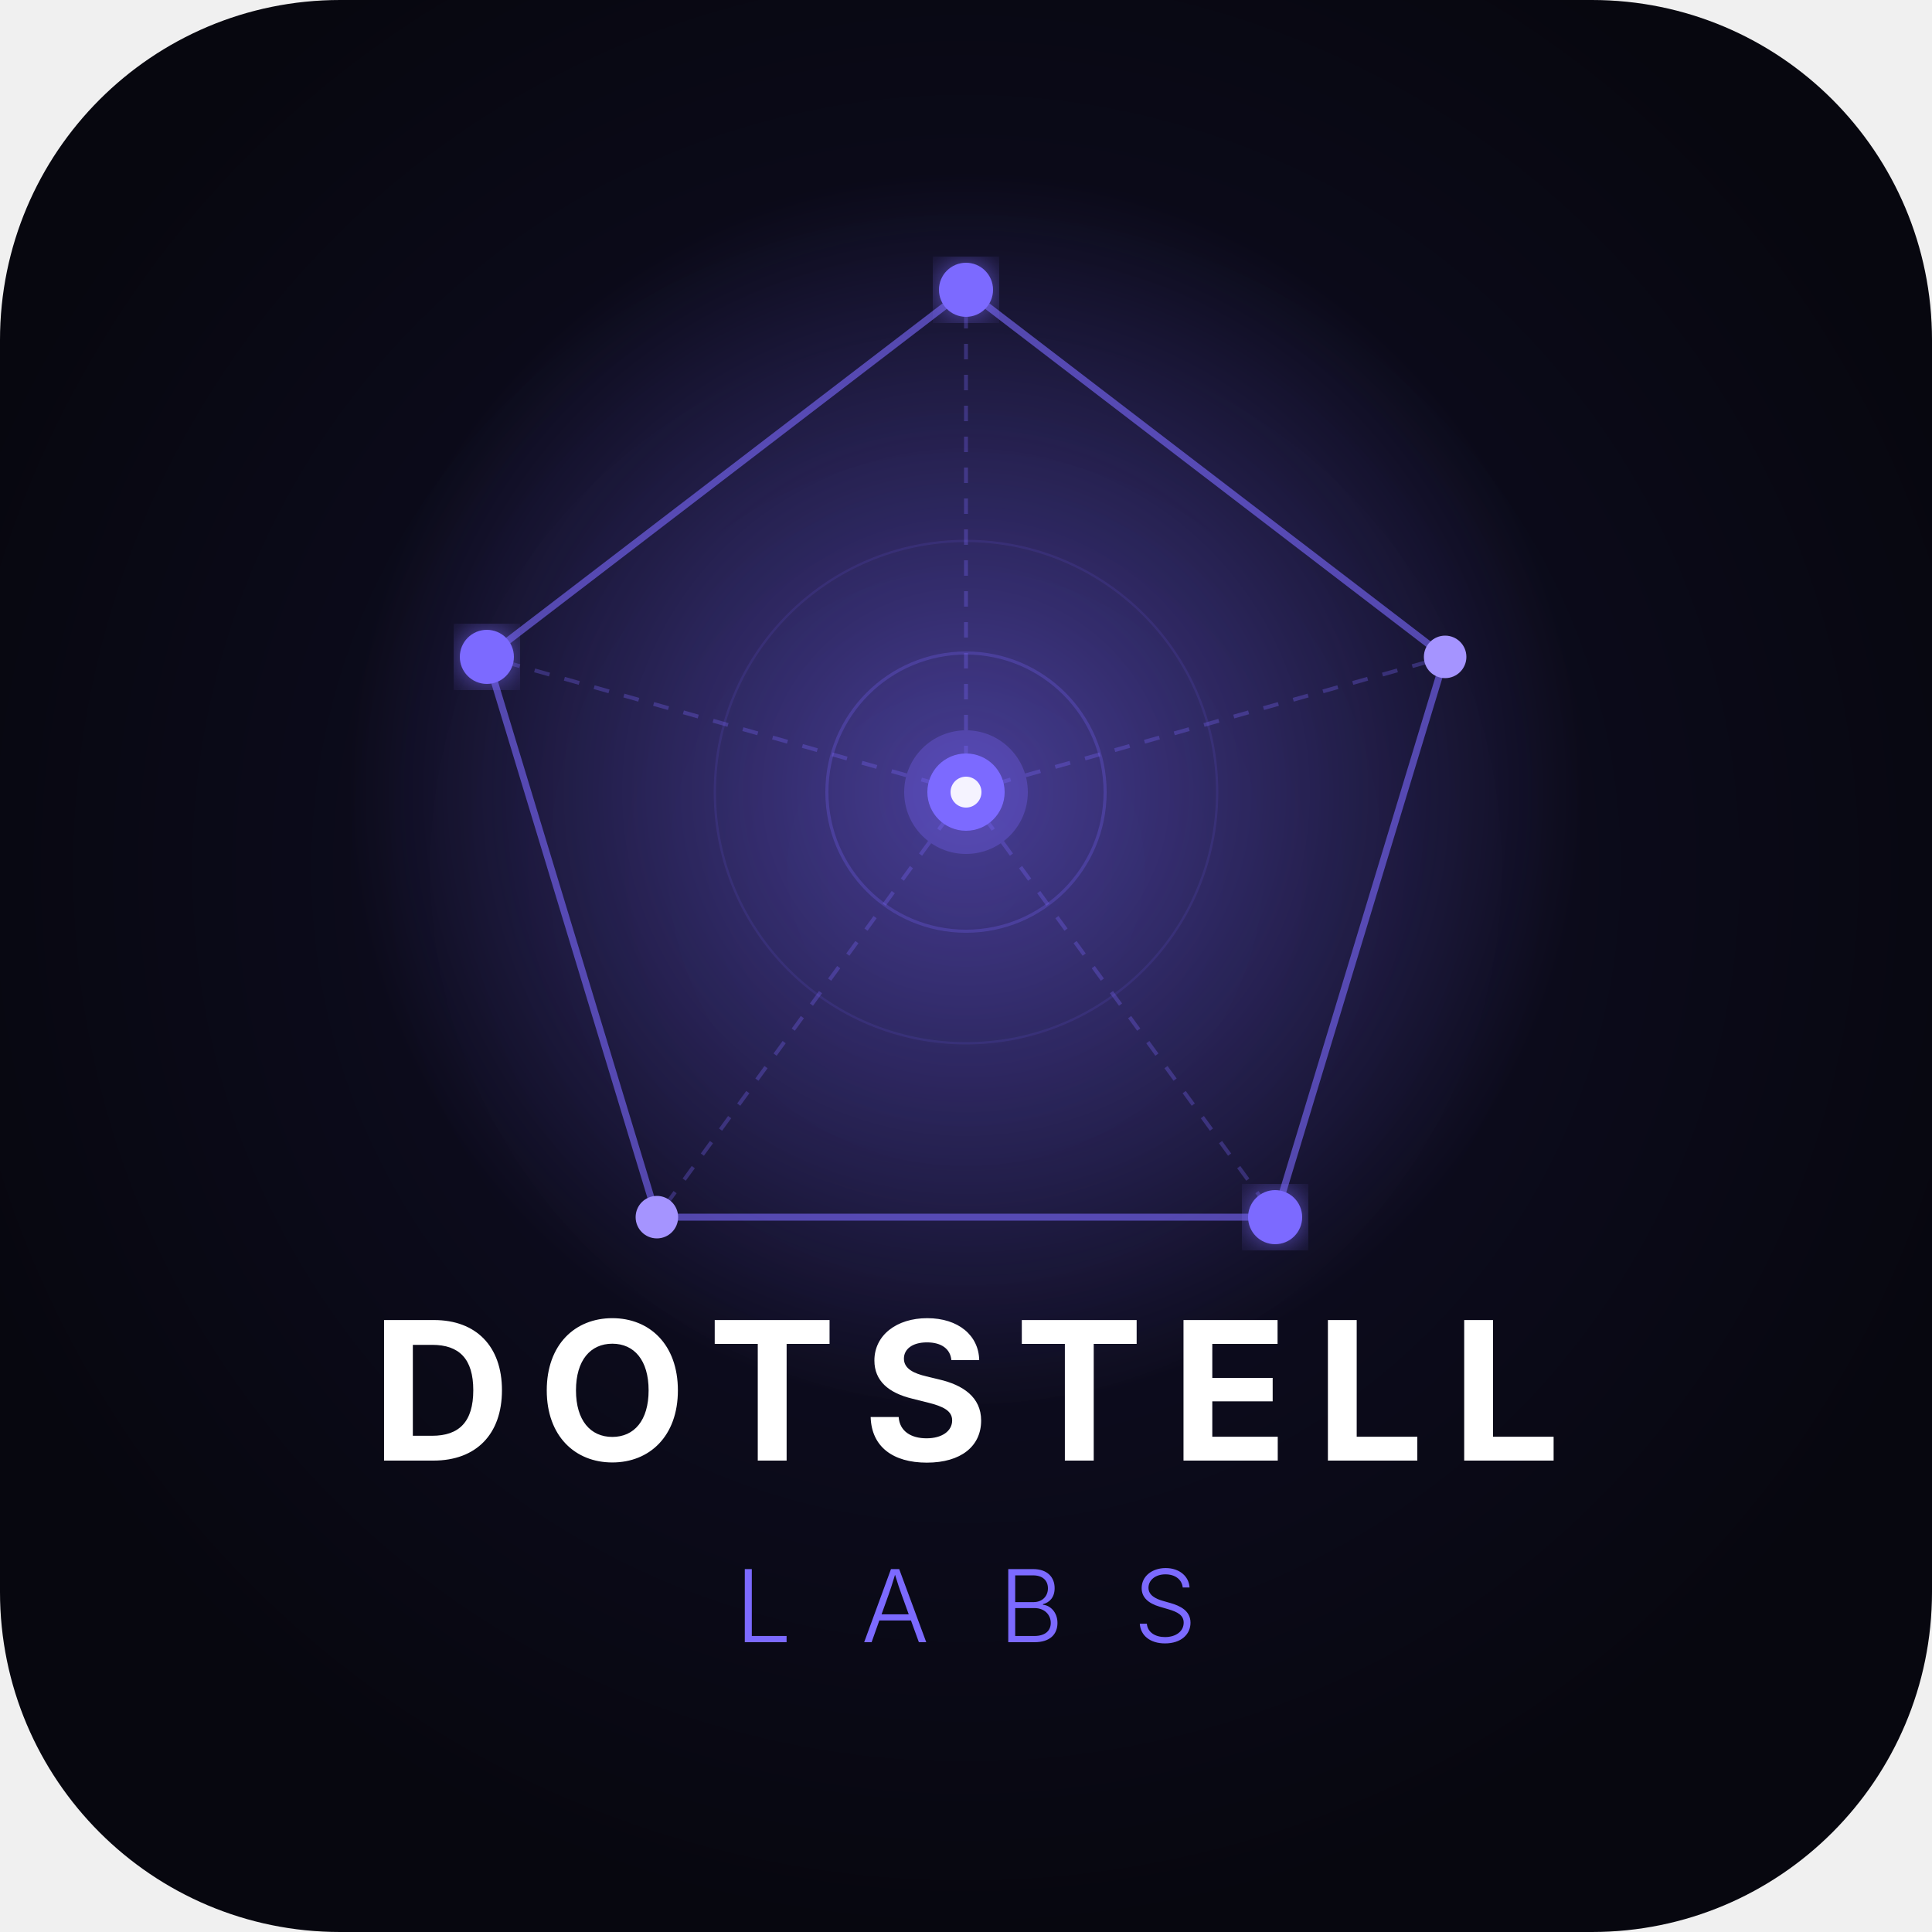
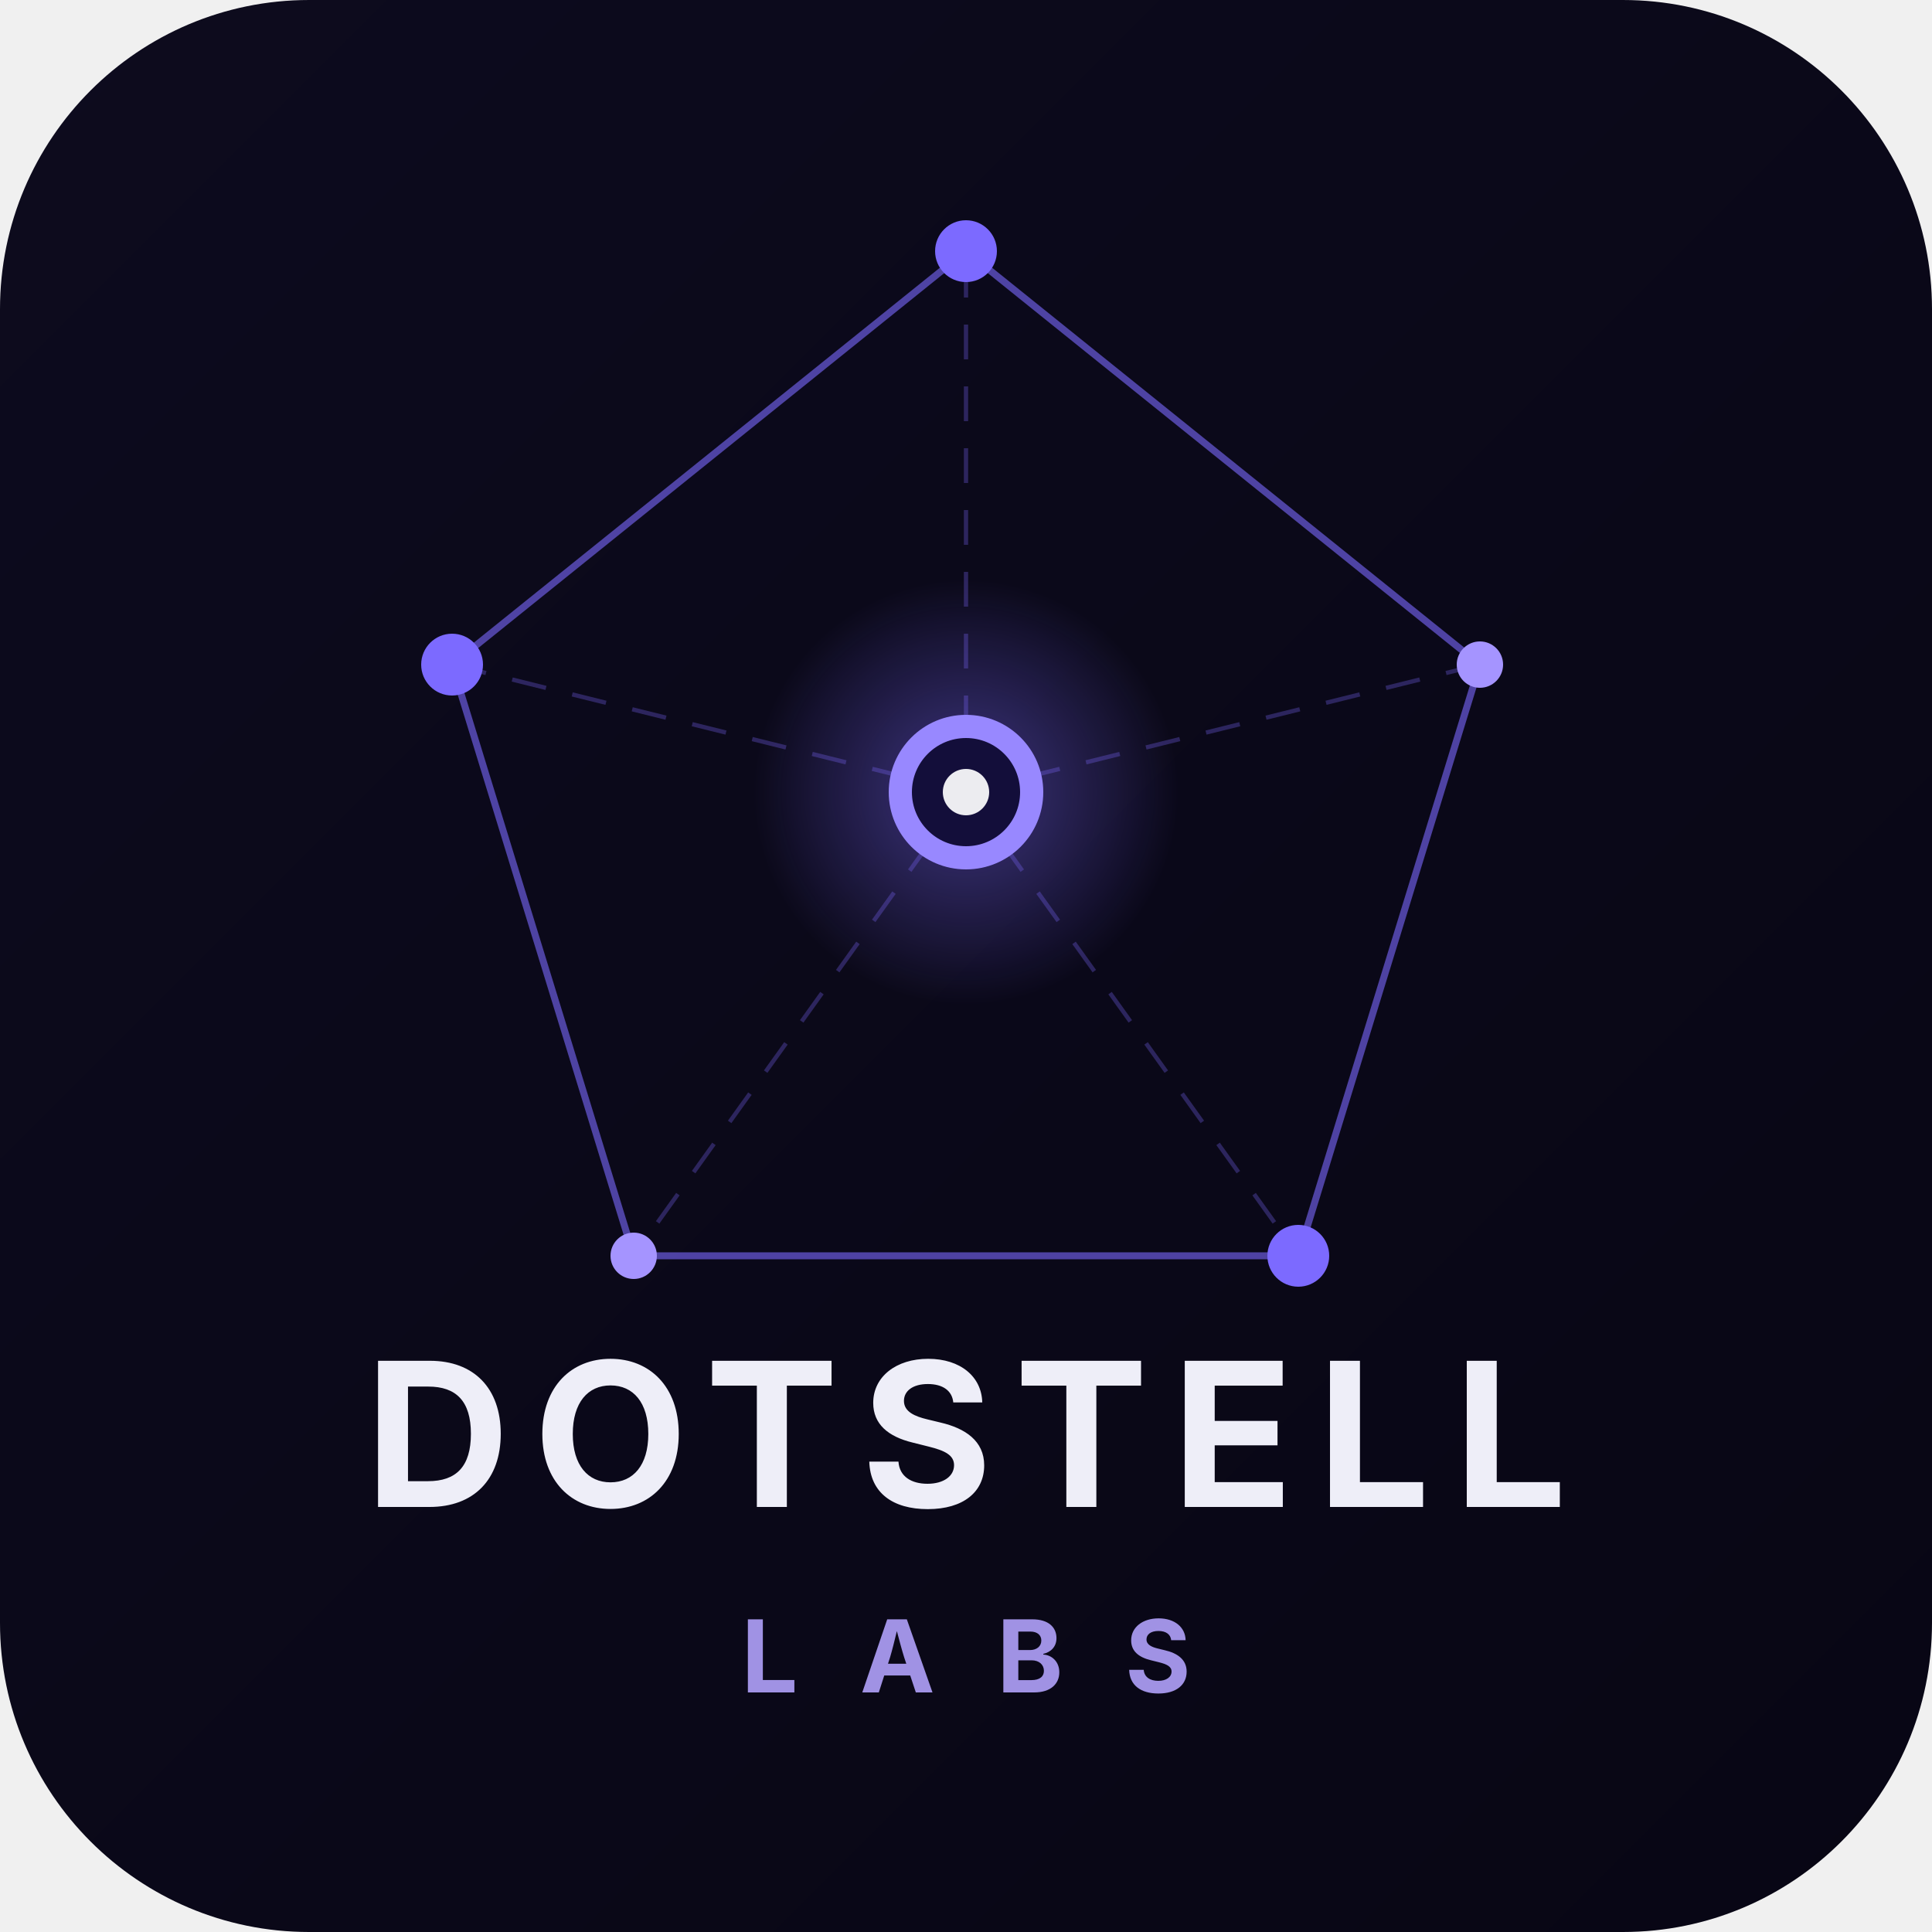
<svg xmlns="http://www.w3.org/2000/svg" width="500" height="500" viewBox="0 0 500 500" fill="none">
  <defs>
-     <radialGradient id="bg" cx="50%" cy="45%" r="55%">
-       <stop offset="0%" stop-color="#12102a" />
-       <stop offset="100%" stop-color="#07070f" />
-     </radialGradient>
-     <radialGradient id="centerGlow" cx="50%" cy="50%" r="50%">
-       <stop offset="0%" stop-color="#7c6aff" stop-opacity="0.5" />
+     <linearGradient id="bg" x1="0" y1="0" x2="500" y2="500" gradientUnits="userSpaceOnUse">
+       <stop offset="0%" stop-color="#0d0b1e" />
+       <stop offset="100%" stop-color="#080614" />
+     </linearGradient>
+     <radialGradient id="bloom" cx="50%" cy="50%" r="50%">
+       <stop offset="0%" stop-color="#7c6aff" stop-opacity="0.45" />
      <stop offset="100%" stop-color="#7c6aff" stop-opacity="0" />
    </radialGradient>
-     <filter id="glow">
-       <feGaussianBlur stdDeviation="5" result="blur" />
-       <feMerge>
-         <feMergeNode in="blur" />
-         <feMergeNode in="SourceGraphic" />
-       </feMerge>
-     </filter>
  </defs>
-   <rect width="500" height="500" rx="88" fill="url(#bg)" />
-   <circle cx="250" cy="205" r="160" fill="url(#centerGlow)" />
-   <line x1="250" y1="75" x2="374" y2="170" stroke="#7c6aff" stroke-width="1.8" stroke-opacity="0.6" />
-   <line x1="374" y1="170" x2="330" y2="315" stroke="#7c6aff" stroke-width="1.8" stroke-opacity="0.6" />
-   <line x1="330" y1="315" x2="170" y2="315" stroke="#7c6aff" stroke-width="1.8" stroke-opacity="0.6" />
-   <line x1="170" y1="315" x2="126" y2="170" stroke="#7c6aff" stroke-width="1.8" stroke-opacity="0.6" />
-   <line x1="126" y1="170" x2="250" y2="75" stroke="#7c6aff" stroke-width="1.8" stroke-opacity="0.6" />
-   <line x1="250" y1="205" x2="250" y2="75" stroke="#7c6aff" stroke-width="1" stroke-opacity="0.3" stroke-dasharray="4 4" />
-   <line x1="250" y1="205" x2="374" y2="170" stroke="#7c6aff" stroke-width="1" stroke-opacity="0.3" stroke-dasharray="4 4" />
-   <line x1="250" y1="205" x2="330" y2="315" stroke="#7c6aff" stroke-width="1" stroke-opacity="0.3" stroke-dasharray="4 4" />
-   <line x1="250" y1="205" x2="170" y2="315" stroke="#7c6aff" stroke-width="1" stroke-opacity="0.3" stroke-dasharray="4 4" />
-   <line x1="250" y1="205" x2="126" y2="170" stroke="#7c6aff" stroke-width="1" stroke-opacity="0.3" stroke-dasharray="4 4" />
-   <circle cx="250" cy="205" r="36" fill="none" stroke="#7c6aff" stroke-width="0.8" stroke-opacity="0.25" />
-   <circle cx="250" cy="205" r="65" fill="none" stroke="#7c6aff" stroke-width="0.6" stroke-opacity="0.12" />
-   <circle cx="250" cy="75" r="7" fill="#7c6aff" filter="url(#glow)" />
-   <circle cx="374" cy="170" r="5.5" fill="#a594ff" />
-   <circle cx="330" cy="315" r="7" fill="#7c6aff" filter="url(#glow)" />
-   <circle cx="170" cy="315" r="5.5" fill="#a594ff" />
-   <circle cx="126" cy="170" r="7" fill="#7c6aff" filter="url(#glow)" />
-   <circle cx="250" cy="205" r="16" fill="#7c6aff" fill-opacity="0.3" />
-   <circle cx="250" cy="205" r="10" fill="#7c6aff" />
-   <circle cx="250" cy="205" r="4" fill="white" fill-opacity="0.92" />
-   <text x="250" y="378" text-anchor="middle" font-family="system-ui,-apple-system,BlinkMacSystemFont,sans-serif" font-size="50" font-weight="700" letter-spacing="7" fill="white">DOTSTELL</text>
-   <text x="250" y="425" text-anchor="middle" font-family="system-ui,-apple-system,BlinkMacSystemFont,sans-serif" font-size="26" font-weight="300" letter-spacing="18" fill="#7c6aff">LABS</text>
+   <rect width="500" height="500" rx="80" fill="url(#bg)" />
+   <line x1="250" y1="65" x2="383" y2="172" stroke="#7c6aff" stroke-width="1.8" stroke-opacity="0.6" />
+   <line x1="383" y1="172" x2="336" y2="325" stroke="#7c6aff" stroke-width="1.8" stroke-opacity="0.6" />
+   <line x1="336" y1="325" x2="164" y2="325" stroke="#7c6aff" stroke-width="1.8" stroke-opacity="0.6" />
+   <line x1="164" y1="325" x2="117" y2="172" stroke="#7c6aff" stroke-width="1.8" stroke-opacity="0.6" />
+   <line x1="117" y1="172" x2="250" y2="65" stroke="#7c6aff" stroke-width="1.8" stroke-opacity="0.6" />
+   <line x1="250" y1="205" x2="250" y2="65" stroke="#7c6aff" stroke-width="1.1" stroke-opacity="0.3" stroke-dasharray="9 7" />
+   <line x1="250" y1="205" x2="383" y2="172" stroke="#7c6aff" stroke-width="1.1" stroke-opacity="0.3" stroke-dasharray="9 7" />
+   <line x1="250" y1="205" x2="336" y2="325" stroke="#7c6aff" stroke-width="1.1" stroke-opacity="0.3" stroke-dasharray="9 7" />
+   <line x1="250" y1="205" x2="164" y2="325" stroke="#7c6aff" stroke-width="1.1" stroke-opacity="0.3" stroke-dasharray="9 7" />
+   <line x1="250" y1="205" x2="117" y2="172" stroke="#7c6aff" stroke-width="1.1" stroke-opacity="0.3" stroke-dasharray="9 7" />
+   <circle cx="250" cy="65" r="8" fill="#7c6aff" />
+   <circle cx="383" cy="172" r="6" fill="#a594ff" />
+   <circle cx="336" cy="325" r="8" fill="#7c6aff" />
+   <circle cx="164" cy="325" r="6" fill="#a594ff" />
+   <circle cx="117" cy="172" r="8" fill="#7c6aff" />
+   <circle cx="250" cy="205" r="55" fill="url(#bloom)" />
+   <circle cx="250" cy="205" r="17" fill="#130e3a" stroke="#9888ff" stroke-width="6" />
+   <circle cx="250" cy="205" r="6" fill="white" fill-opacity="0.92" />
+   <text x="250" y="390" text-anchor="middle" font-family="system-ui,-apple-system,BlinkMacSystemFont,sans-serif" font-size="52" font-weight="700" letter-spacing="6" fill="#eeeef8">DOTSTELL</text>
+   <text x="250" y="438" text-anchor="middle" font-family="system-ui,-apple-system,BlinkMacSystemFont,sans-serif" font-size="26" font-weight="700" letter-spacing="16" fill="rgba(180,165,255,0.88)">LABS</text>
</svg>
